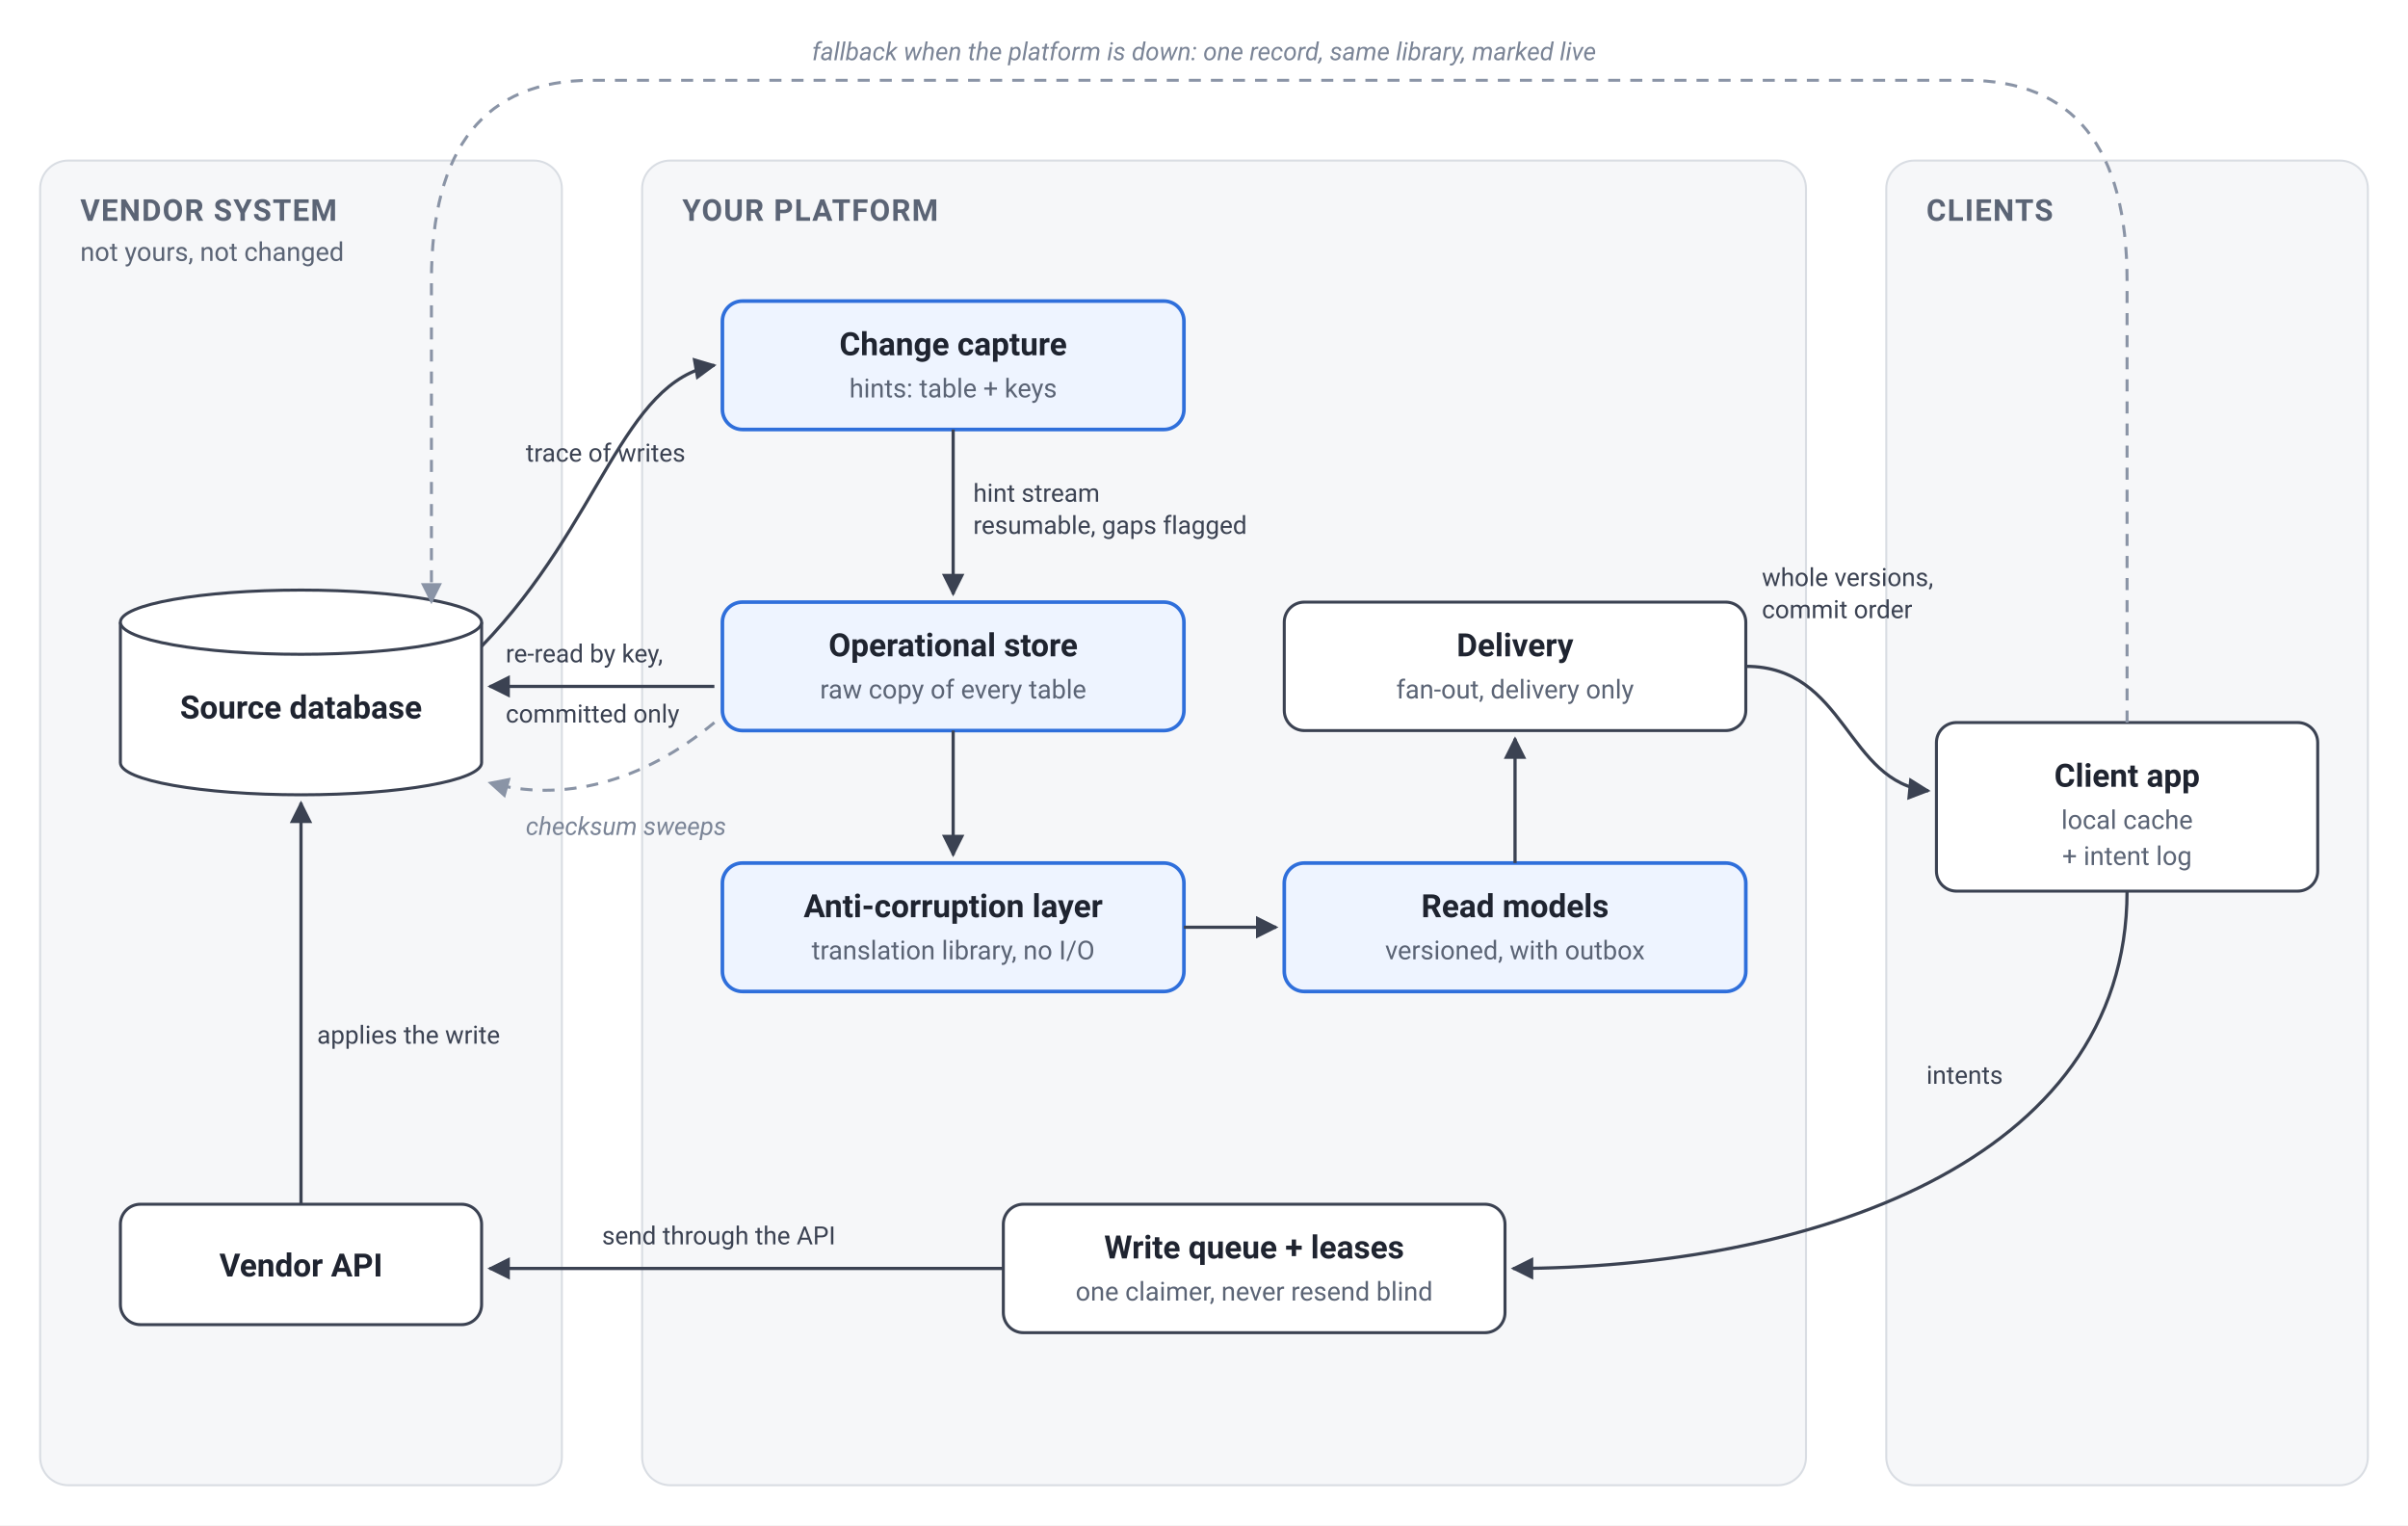
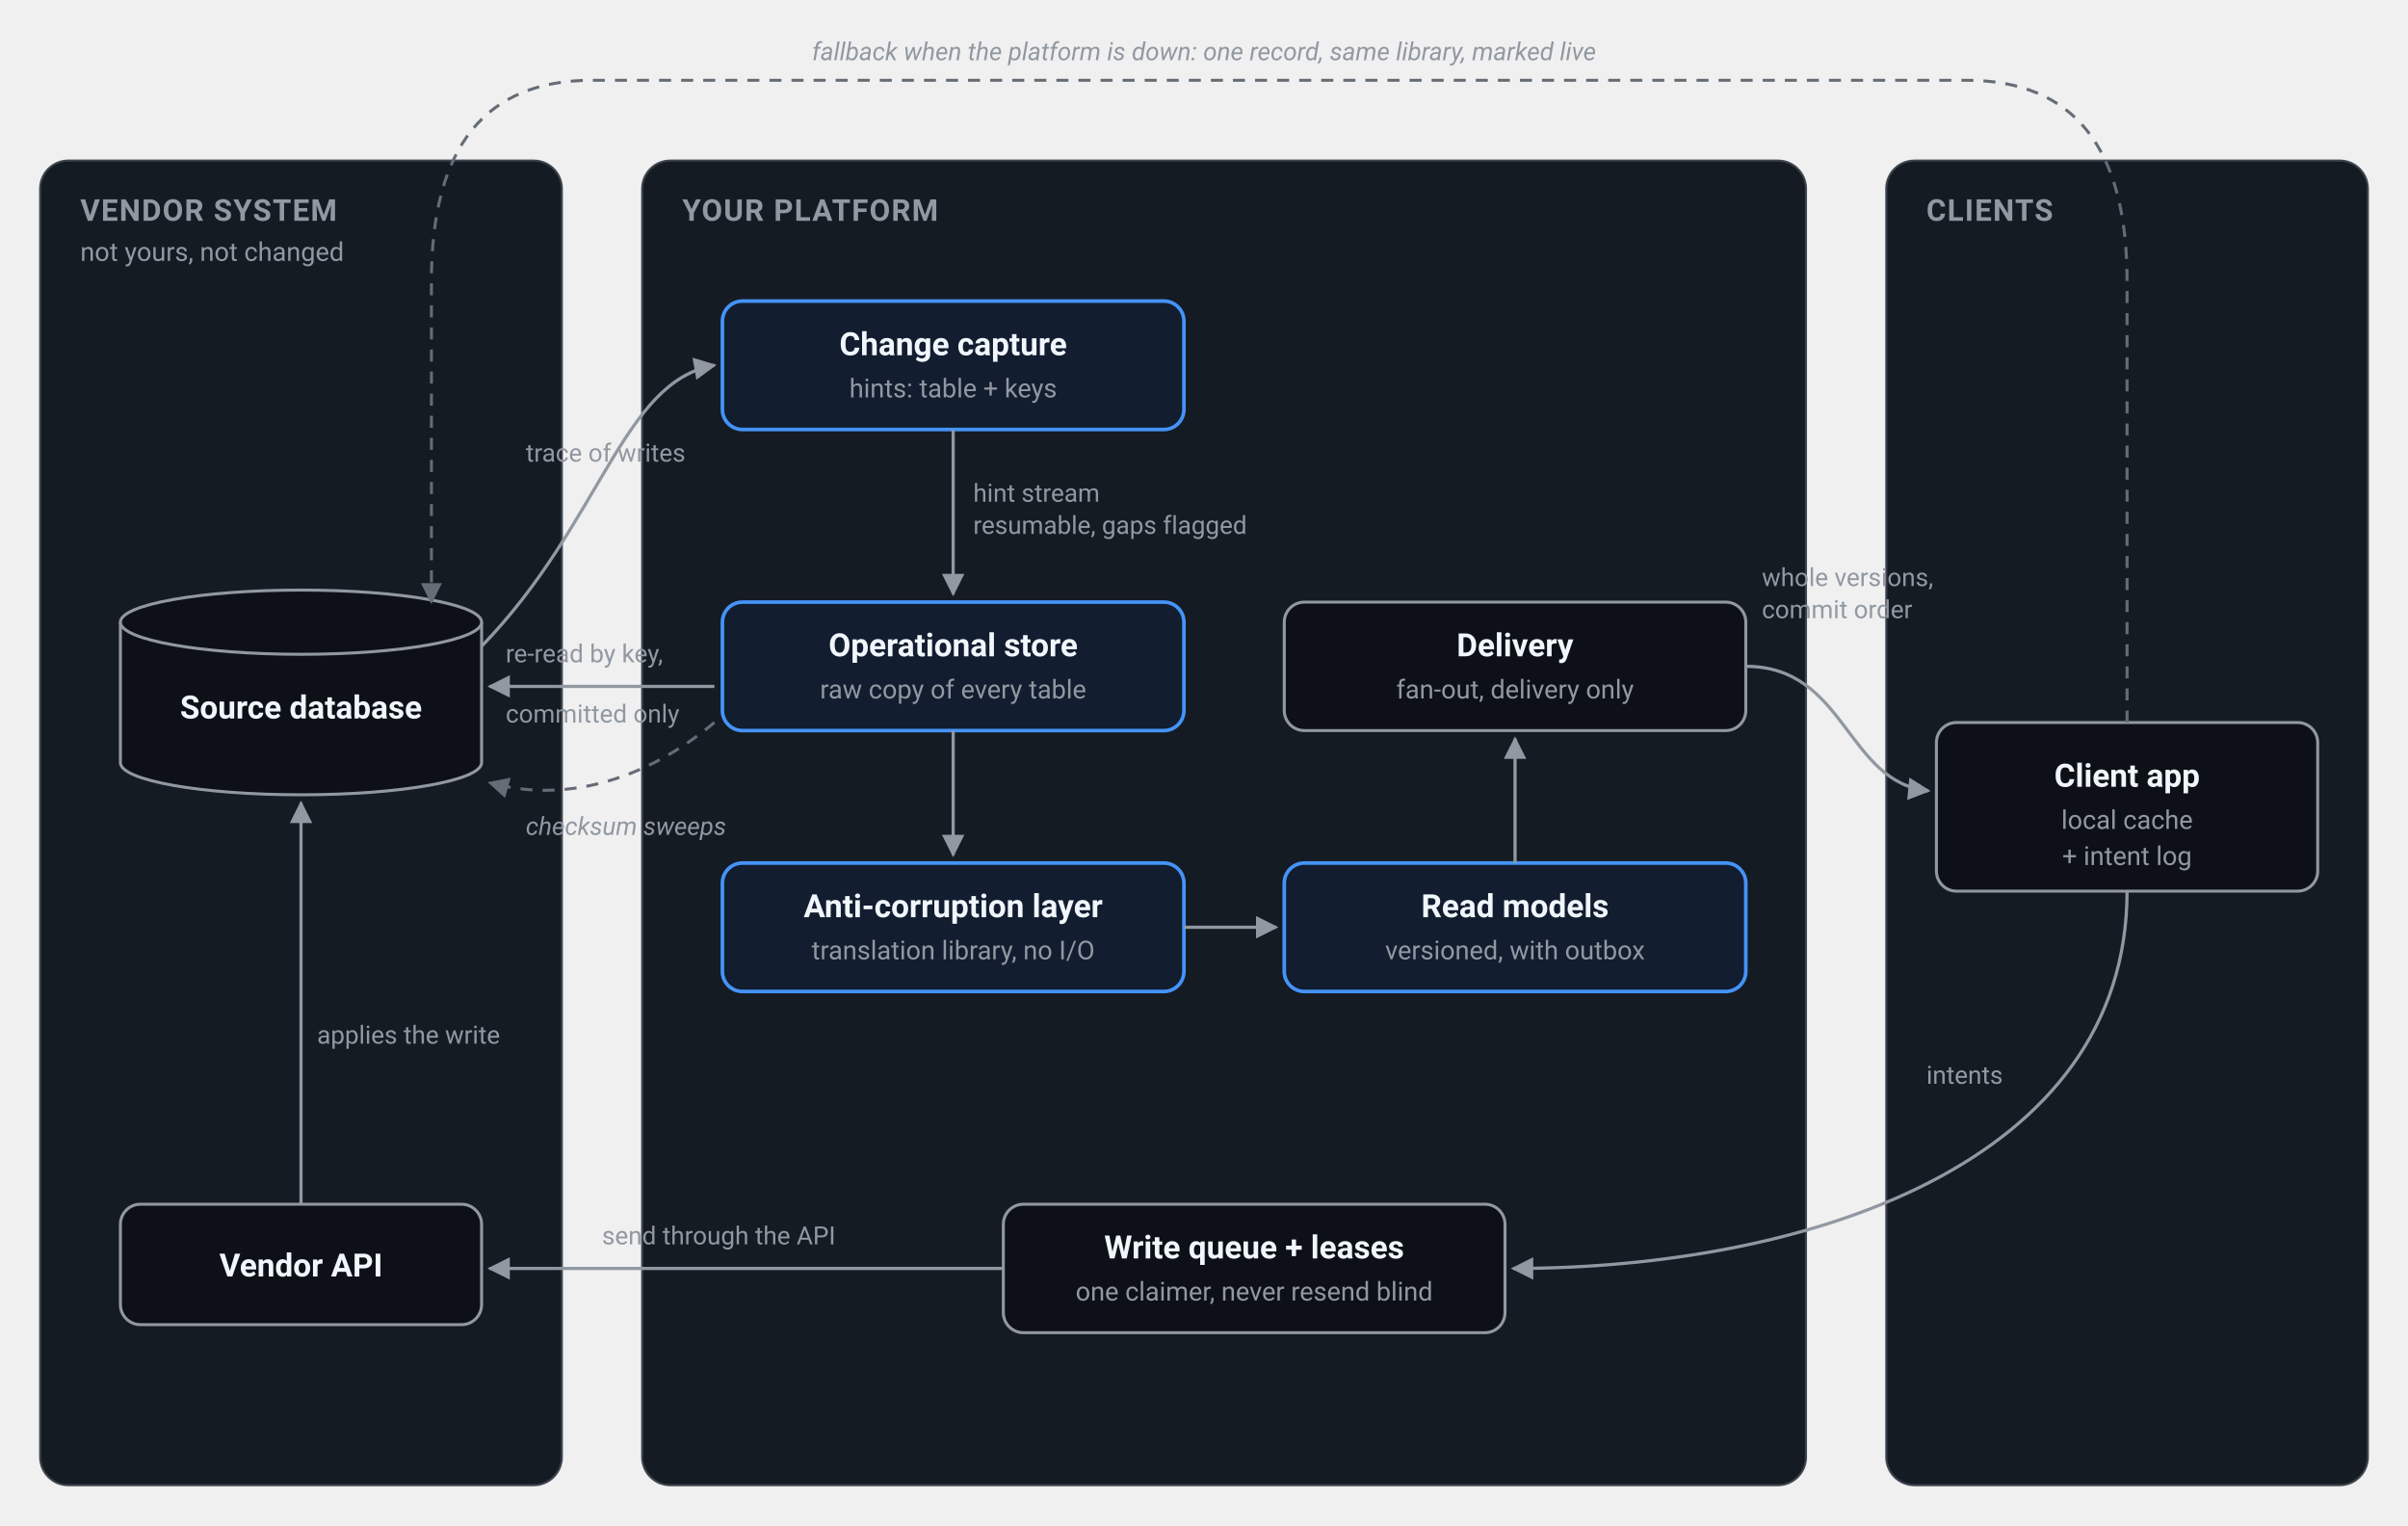
<svg xmlns="http://www.w3.org/2000/svg" viewBox="0 0 1200 760" font-family="system-ui, -apple-system, 'Segoe UI', Roboto, sans-serif">
  <defs>
    <marker id="a" viewBox="0 0 10 10" refX="9" refY="5" markerWidth="7" markerHeight="7" orient="auto-start-reverse">
-       <path d="M0,0 L10,5 L0,10 z" fill="#3b4252" />
+       <path d="M0,0 L10,5 L0,10 z" fill="#9198a1" />
    </marker>
    <marker id="d" viewBox="0 0 10 10" refX="9" refY="5" markerWidth="7" markerHeight="7" orient="auto-start-reverse">
-       <path d="M0,0 L10,5 L0,10 z" fill="#8a94a6" />
+       <path d="M0,0 L10,5 L0,10 z" fill="#656c76" />
    </marker>
    <style>
-       .lane { fill: #f6f7f9; stroke: #d9dde3; }
-       .laneT { font-size: 15px; font-weight: 700; fill: #5b6475; letter-spacing: .04em; }
-       .box { fill: #ffffff; stroke: #3b4252; stroke-width: 1.5; }
-       .acc { fill: #eef4ff; stroke: #2f6fdb; stroke-width: 1.8; }
-       .t { font-size: 16px; font-weight: 650; fill: #1f2430; }
-       .s { font-size: 13px; fill: #5b6475; }
-       .l { font-size: 12.5px; fill: #3b4252; }
-       .ld { font-size: 12.5px; fill: #7a8496; font-style: italic; }
-       .e { stroke: #3b4252; stroke-width: 1.6; fill: none; marker-end: url(#a); }
-       .ed { stroke: #8a94a6; stroke-width: 1.5; fill: none; stroke-dasharray: 6 5; marker-end: url(#d); }
+       .lane { fill: #151b23; stroke: #3d444d; }
+       .laneT { font-size: 15px; font-weight: 700; fill: #9198a1; letter-spacing: .04em; }
+       .box { fill: #0d1117; stroke: #9198a1; stroke-width: 1.5; }
+       .acc { fill: #121d2f; stroke: #4493f8; stroke-width: 1.8; }
+       .t { font-size: 16px; font-weight: 650; fill: #f0f6fc; }
+       .s { font-size: 13px; fill: #9198a1; }
+       .l { font-size: 12.5px; fill: #9198a1; }
+       .ld { font-size: 12.5px; fill: #9198a1; font-style: italic; }
+       .e { stroke: #9198a1; stroke-width: 1.6; fill: none; marker-end: url(#a); }
+       .ed { stroke: #656c76; stroke-width: 1.5; fill: none; stroke-dasharray: 6 5; marker-end: url(#d); }
    </style>
  </defs>
-   <rect width="1200" height="760" fill="#ffffff" />
  <g transform="translate(0,60)">
    <rect class="lane" x="20" y="20" width="260" height="660" rx="14" />
    <text class="laneT" x="40" y="50">VENDOR SYSTEM</text>
    <text class="s" x="40" y="70">not yours, not changed</text>
    <rect class="lane" x="320" y="20" width="580" height="660" rx="14" />
    <text class="laneT" x="340" y="50">YOUR PLATFORM</text>
    <rect class="lane" x="940" y="20" width="240" height="660" rx="14" />
    <text class="laneT" x="960" y="50">CLIENTS</text>
    <g>
      <path class="box" d="M60,250 v70 a90,16 0 0 0 180,0 v-70" />
      <ellipse class="box" cx="150" cy="250" rx="90" ry="16" />
      <text class="t" x="150" y="298" text-anchor="middle">Source database</text>
    </g>
    <rect class="box" x="60" y="540" width="180" height="60" rx="10" />
    <text class="t" x="150" y="576" text-anchor="middle">Vendor API</text>
    <rect class="acc" x="360" y="90" width="230" height="64" rx="10" />
    <text class="t" x="475" y="117" text-anchor="middle">Change capture</text>
    <text class="s" x="475" y="138" text-anchor="middle">hints: table + keys</text>
    <rect class="acc" x="360" y="240" width="230" height="64" rx="10" />
    <text class="t" x="475" y="267" text-anchor="middle">Operational store</text>
    <text class="s" x="475" y="288" text-anchor="middle">raw copy of every table</text>
    <rect class="acc" x="360" y="370" width="230" height="64" rx="10" />
    <text class="t" x="475" y="397" text-anchor="middle">Anti-corruption layer</text>
    <text class="s" x="475" y="418" text-anchor="middle">translation library, no I/O</text>
    <rect class="acc" x="640" y="370" width="230" height="64" rx="10" />
    <text class="t" x="755" y="397" text-anchor="middle">Read models</text>
    <text class="s" x="755" y="418" text-anchor="middle">versioned, with outbox</text>
    <rect class="box" x="640" y="240" width="230" height="64" rx="10" />
    <text class="t" x="755" y="267" text-anchor="middle">Delivery</text>
    <text class="s" x="755" y="288" text-anchor="middle">fan-out, delivery only</text>
    <rect class="box" x="500" y="540" width="250" height="64" rx="10" />
    <text class="t" x="625" y="567" text-anchor="middle">Write queue + leases</text>
    <text class="s" x="625" y="588" text-anchor="middle">one claimer, never resend blind</text>
    <rect class="box" x="965" y="300" width="190" height="84" rx="10" />
    <text class="t" x="1060" y="332" text-anchor="middle">Client app</text>
    <text class="s" x="1060" y="353" text-anchor="middle">local cache</text>
    <text class="s" x="1060" y="371" text-anchor="middle">+ intent log</text>
    <path class="e" d="M240,262 C300,200 310,130 356,122" />
    <text class="l" x="262" y="170">trace of writes</text>
    <path class="e" d="M475,154 L475,236" />
    <text class="l" x="485" y="190">hint stream</text>
    <text class="l" x="485" y="206">resumable, gaps flagged</text>
    <path class="e" d="M356,282 L244,282" />
    <text class="l" x="252" y="270">re-read by key,</text>
    <text class="l" x="252" y="300" dy="0">committed only</text>
    <path class="ed" d="M356,300 C320,330 280,340 244,330" />
    <text class="ld" x="262" y="356">checksum sweeps</text>
    <path class="e" d="M475,304 L475,366" />
    <path class="e" d="M590,402 L636,402" />
    <path class="e" d="M755,370 L755,308" />
    <path class="e" d="M870,272 C920,272 920,330 961,334" />
    <text class="l" x="878" y="232">whole versions,</text>
    <text class="l" x="878" y="248">commit order</text>
    <path class="e" d="M1060,384 C1060,520 900,572 754,572" />
    <text class="l" x="960" y="480">intents</text>
    <path class="e" d="M500,572 L244,572" />
    <text class="l" x="300" y="560">send through the API</text>
    <path class="e" d="M150,540 L150,340" />
    <text class="l" x="158" y="460">applies the write</text>
  </g>
  <path class="ed" d="M1060,360 L1060,140 Q1060,40 980,40 L295,40 Q215,40 215,140 L215,300" />
  <text class="ld" x="600" y="30" text-anchor="middle">fallback when the platform is down: one record, same library, marked live</text>
</svg>
